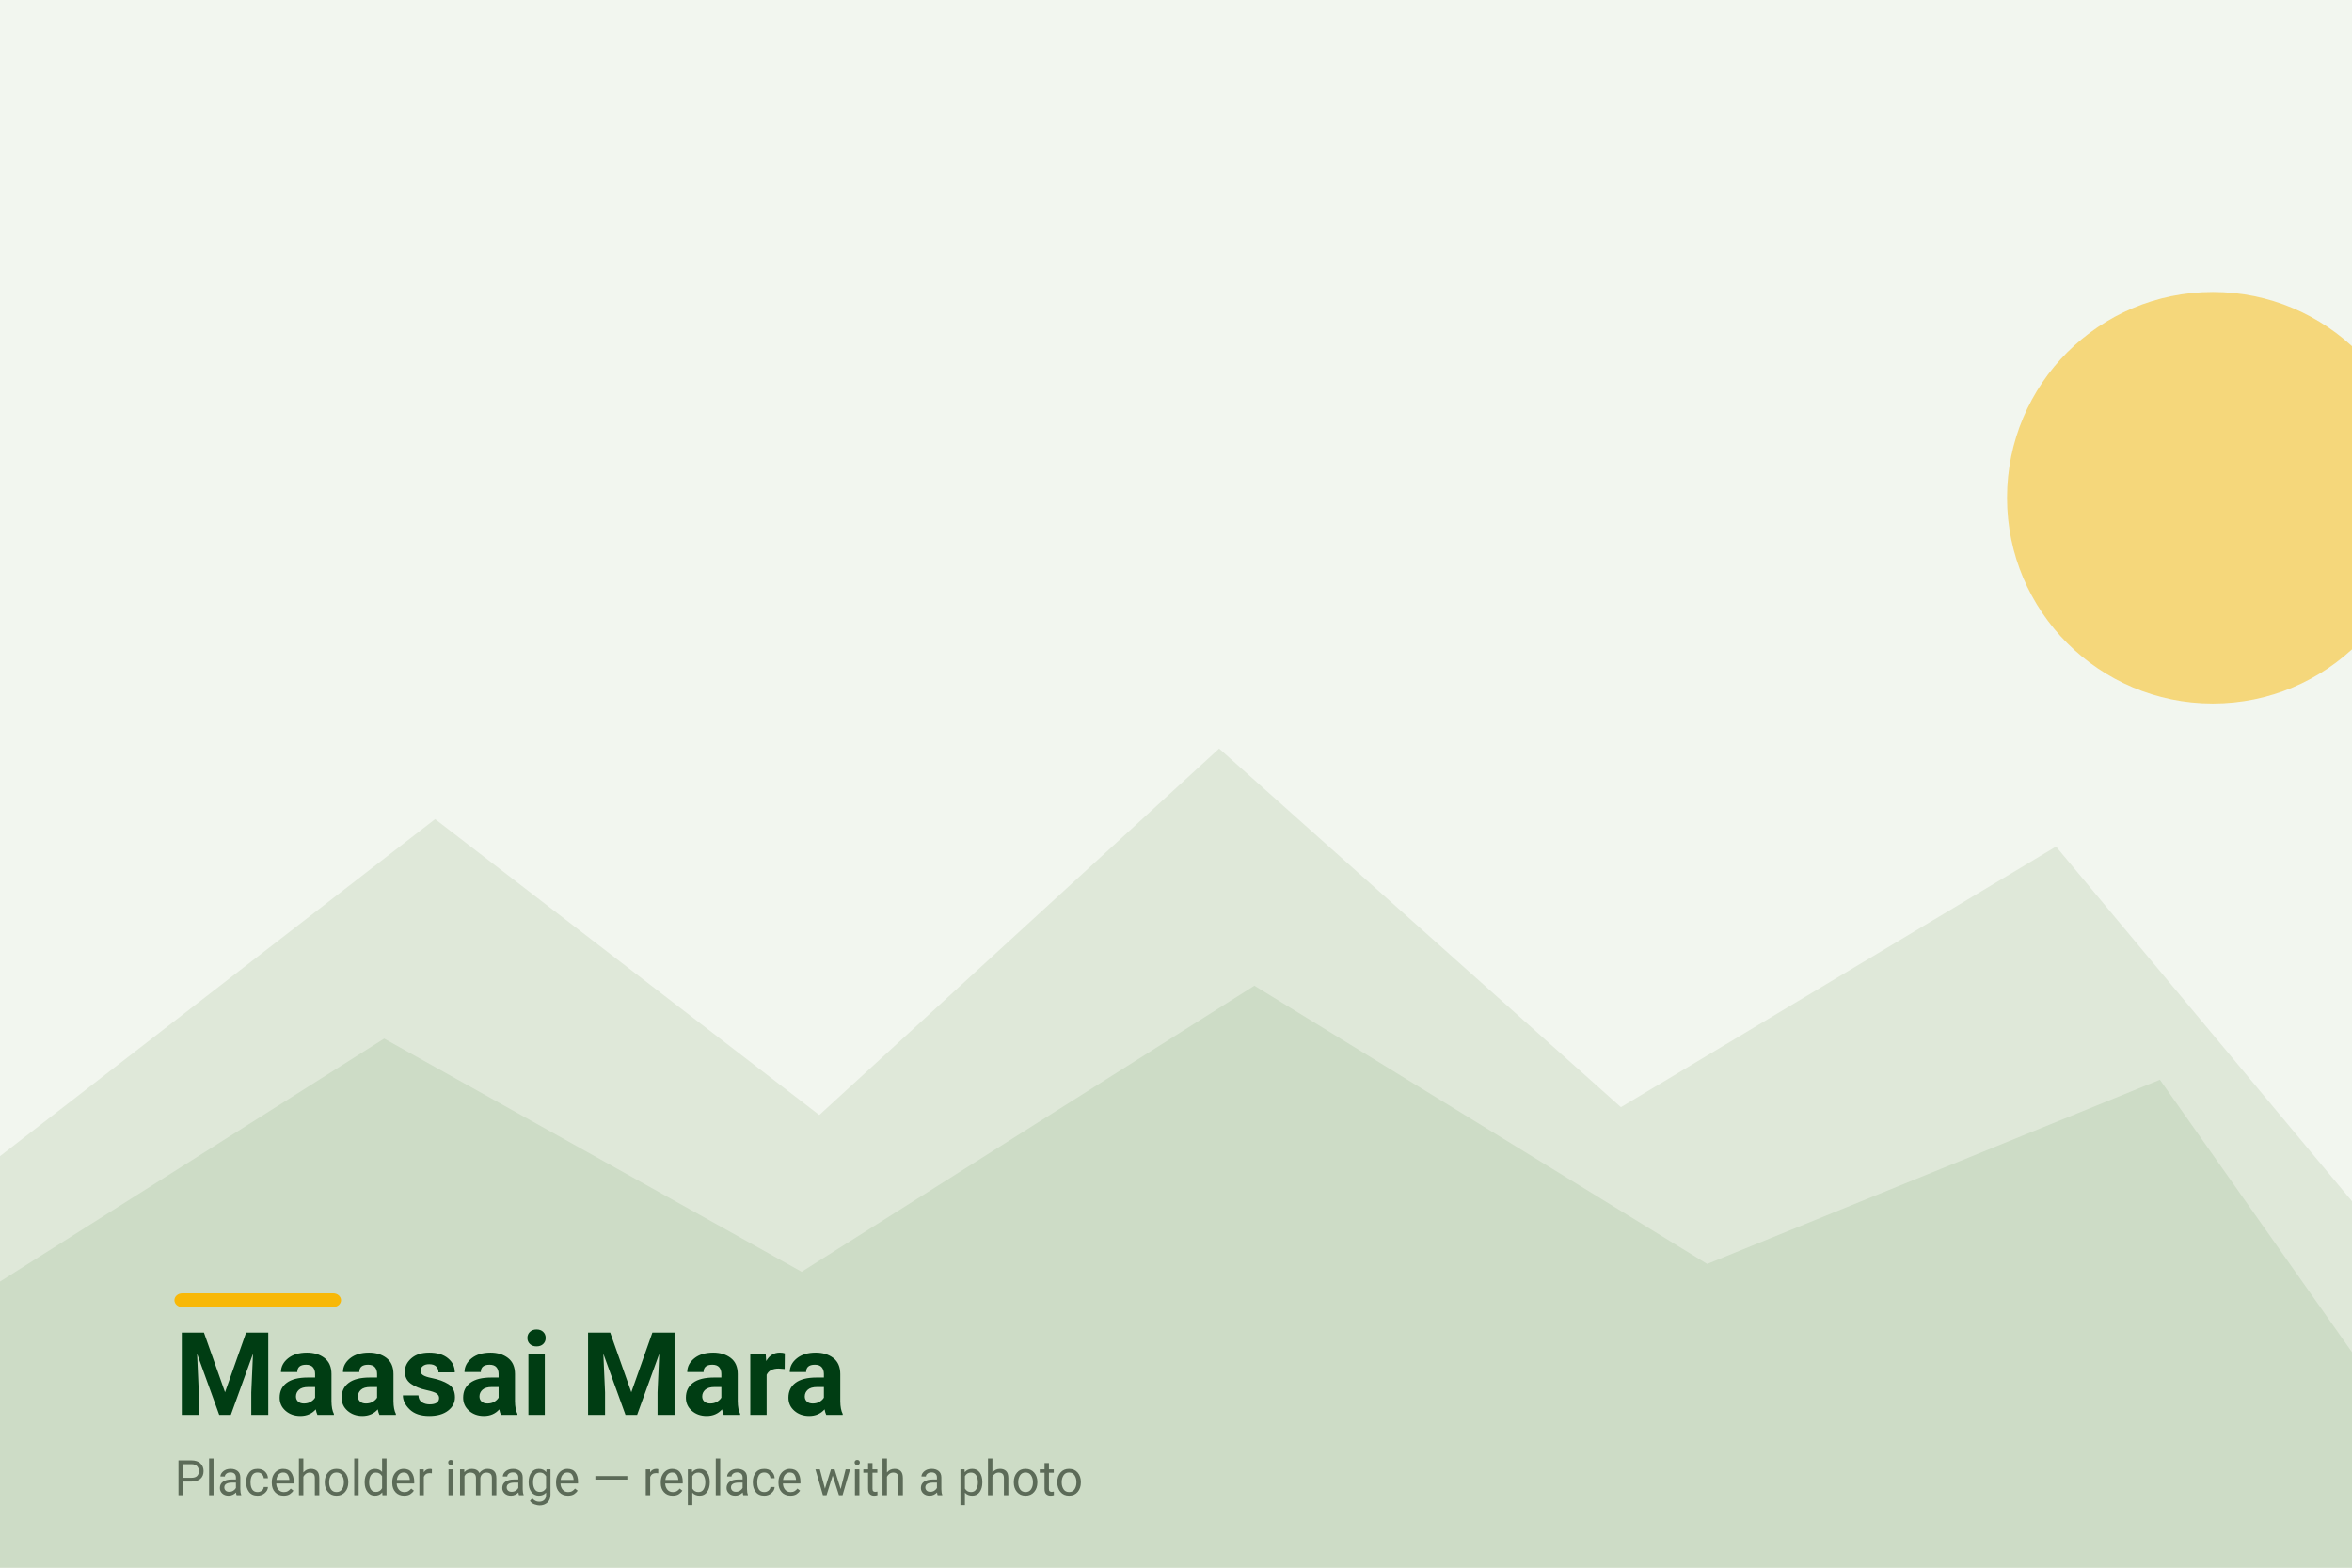
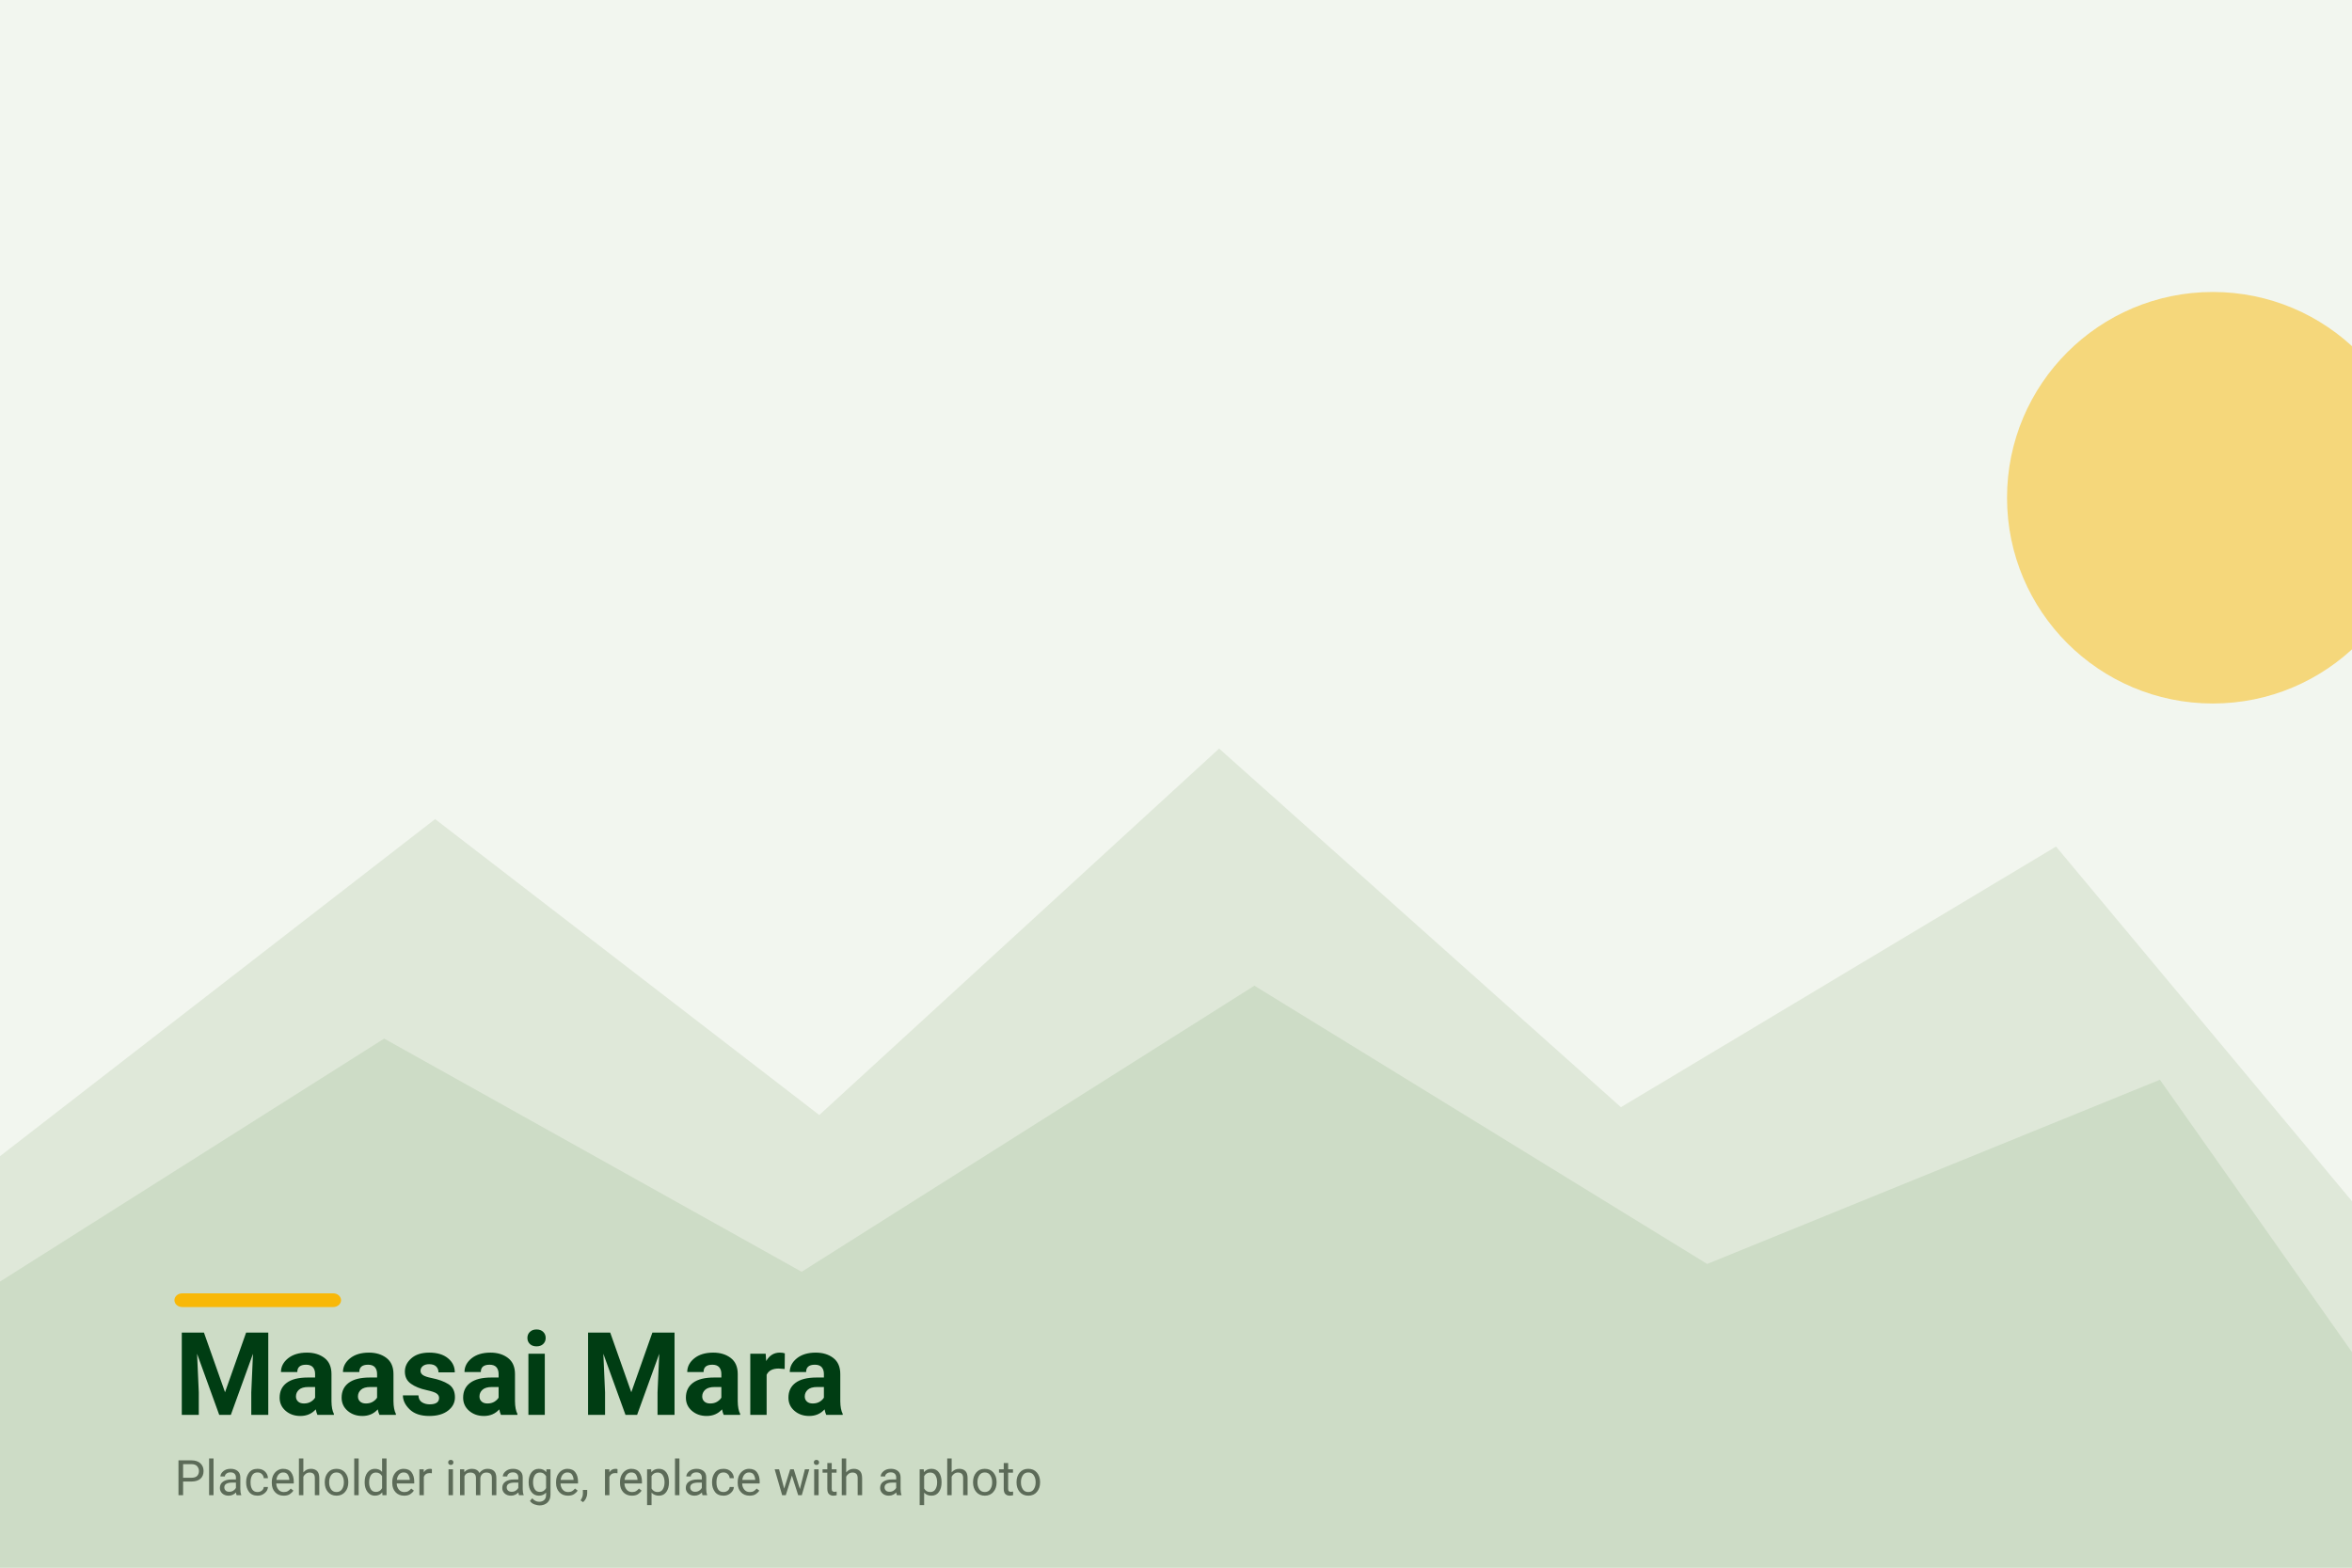
<svg xmlns="http://www.w3.org/2000/svg" viewBox="0 0 1200 800" width="1200" height="800" role="img" aria-label="Placeholder for Maasai Mara, photo 3">
  <rect width="1200" height="800" fill="#f2f6ef" />
  <circle cx="1129" cy="254" r="105" fill="#f8b808" fill-opacity=".5" />
  <path d="M0 590 222 418 418 569 622 382 827 565 1049 432 1200 613V800H0Z" fill="#dfe8d9" />
  <path d="M0 654 196 530 409 649 640 503 871 645 1102 551 1200 690V800H0Z" fill="#cddcc6" />
  <rect x="89" y="660" width="85" height="7" rx="4" fill="#f8b808" />
  <text x="89" y="722" font-family="system-ui,-apple-system,'Segoe UI',Roboto,Arial,sans-serif" font-size="59" font-weight="700" fill="#003d13">Maasai Mara</text>
-   <text x="89" y="763" font-family="system-ui,-apple-system,'Segoe UI',Roboto,Arial,sans-serif" font-size="25" fill="#5c6b58">Placeholder image — replace with a photo</text>
+   <text x="89" y="763" font-family="system-ui,-apple-system,'Segoe UI',Roboto,Arial,sans-serif" font-size="25" fill="#5c6b58">Placeholder image, replace with a photo</text>
</svg>
